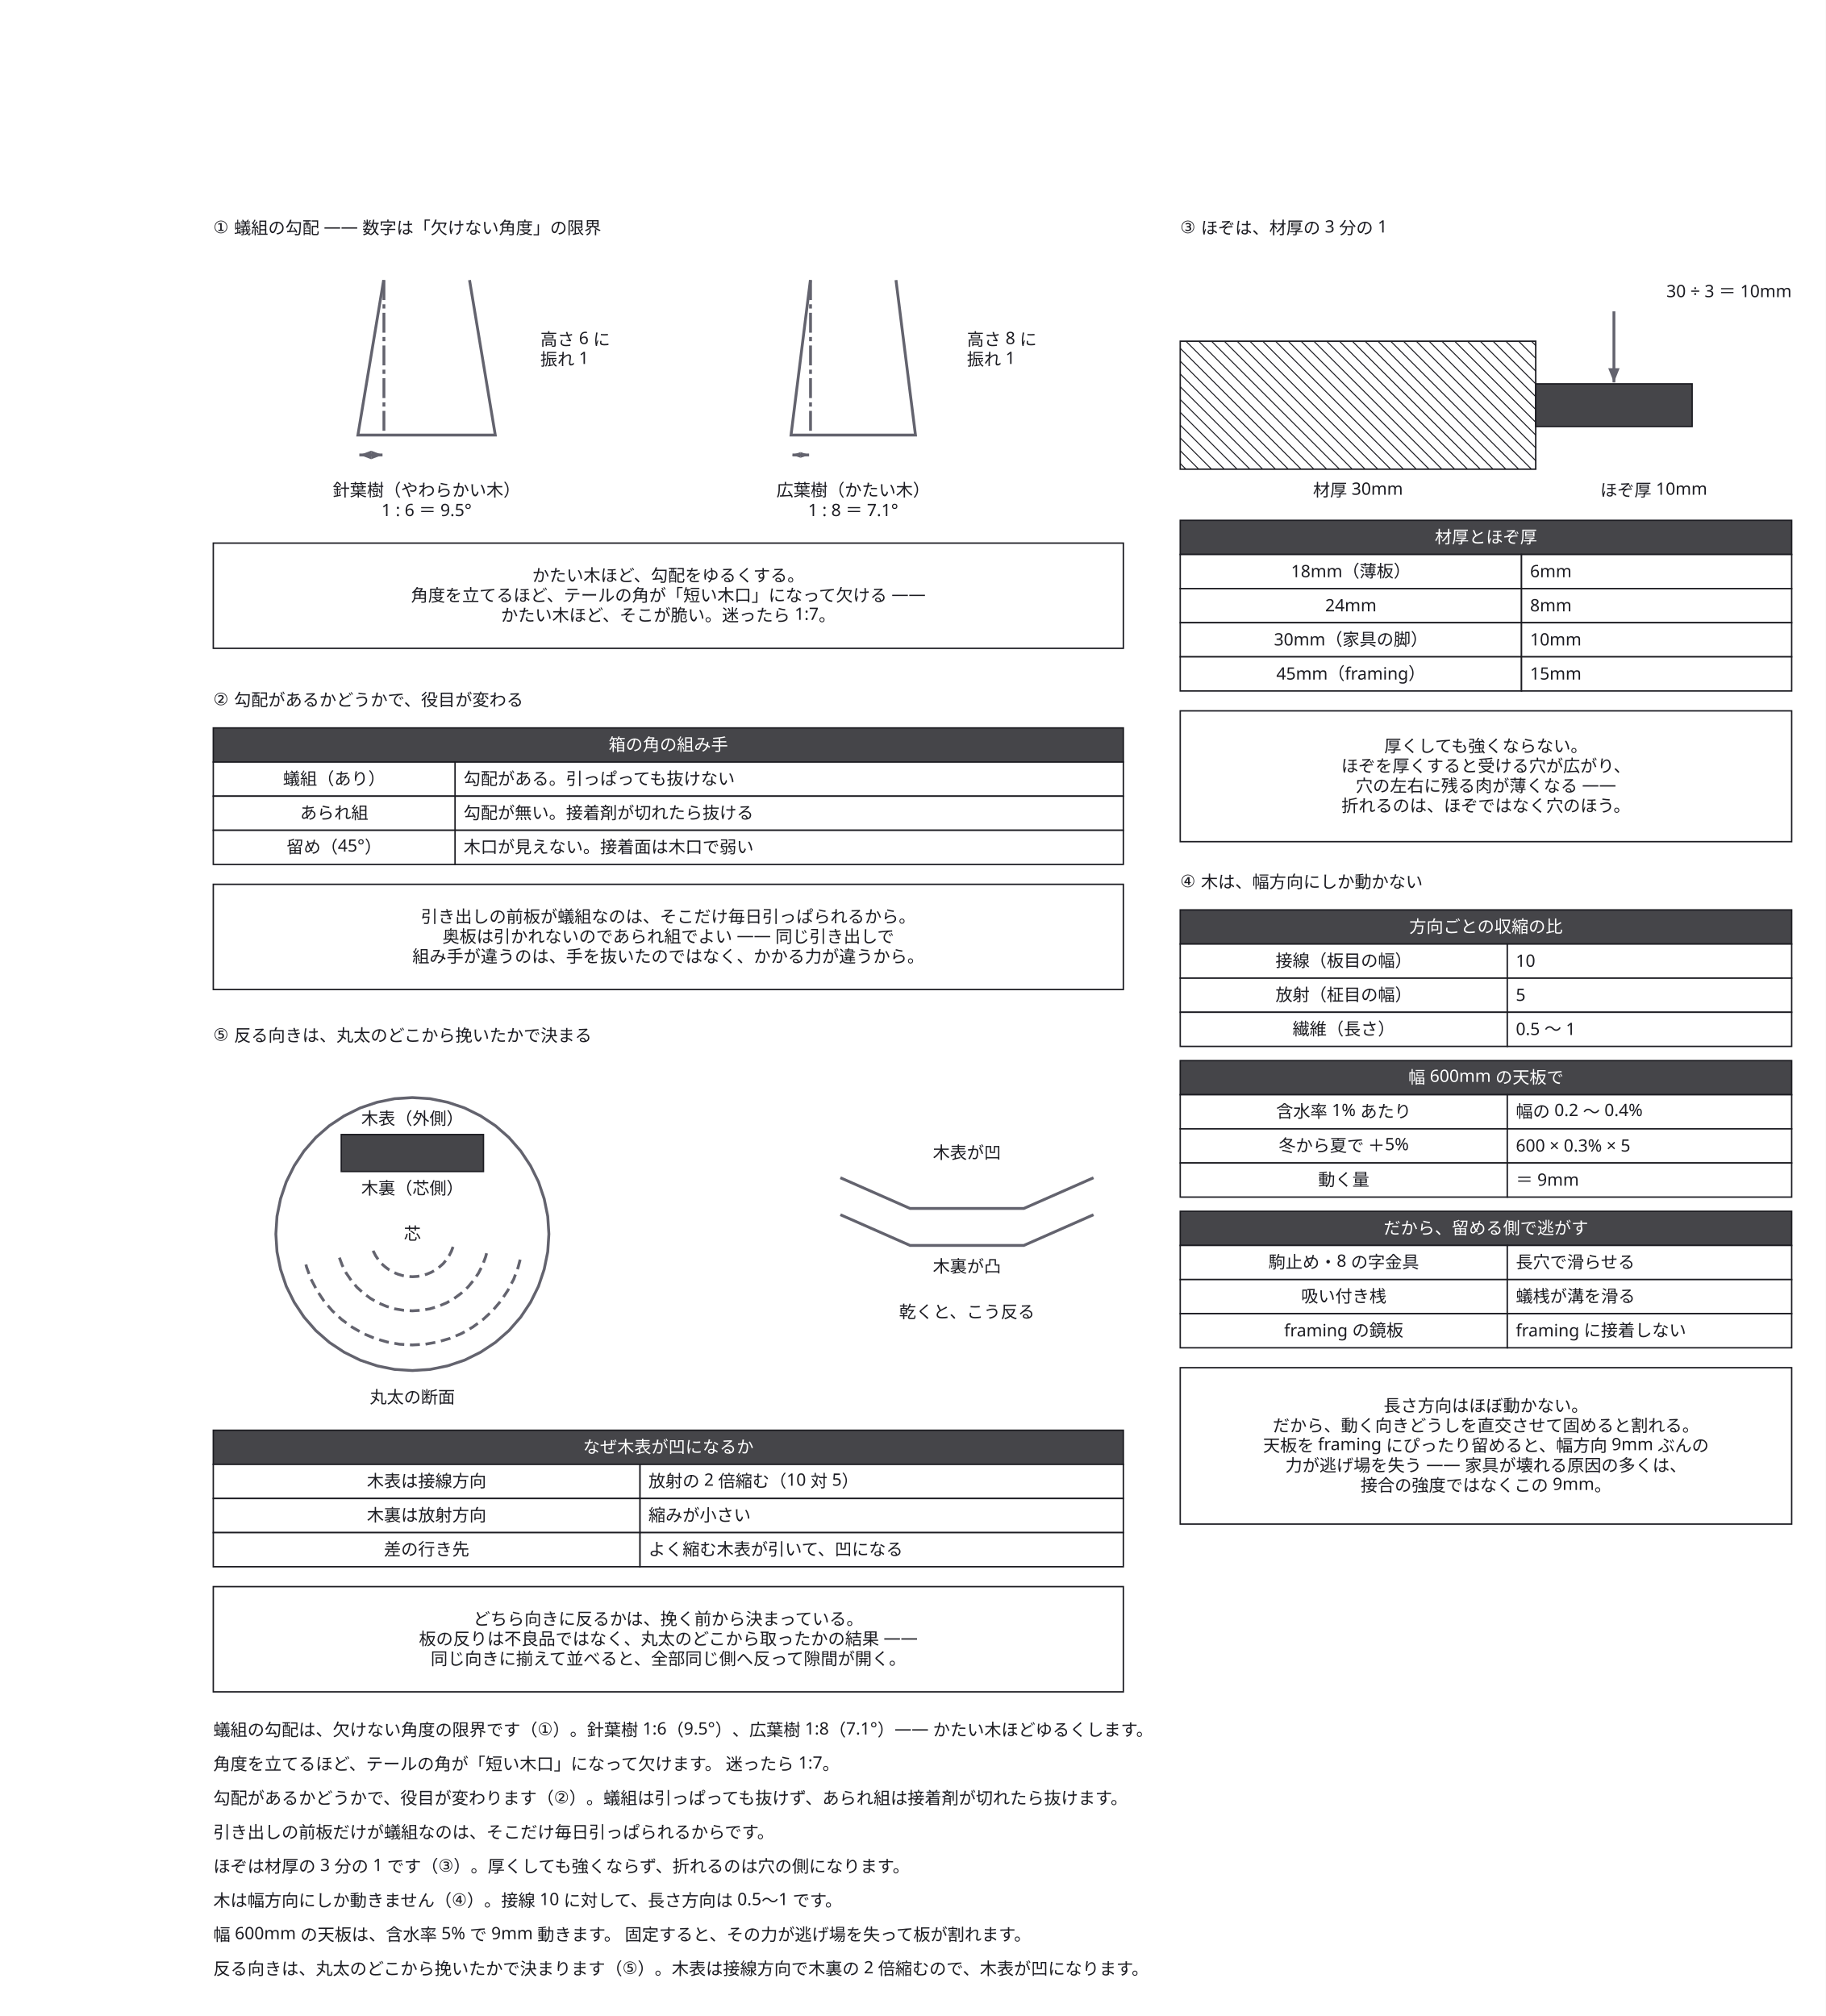
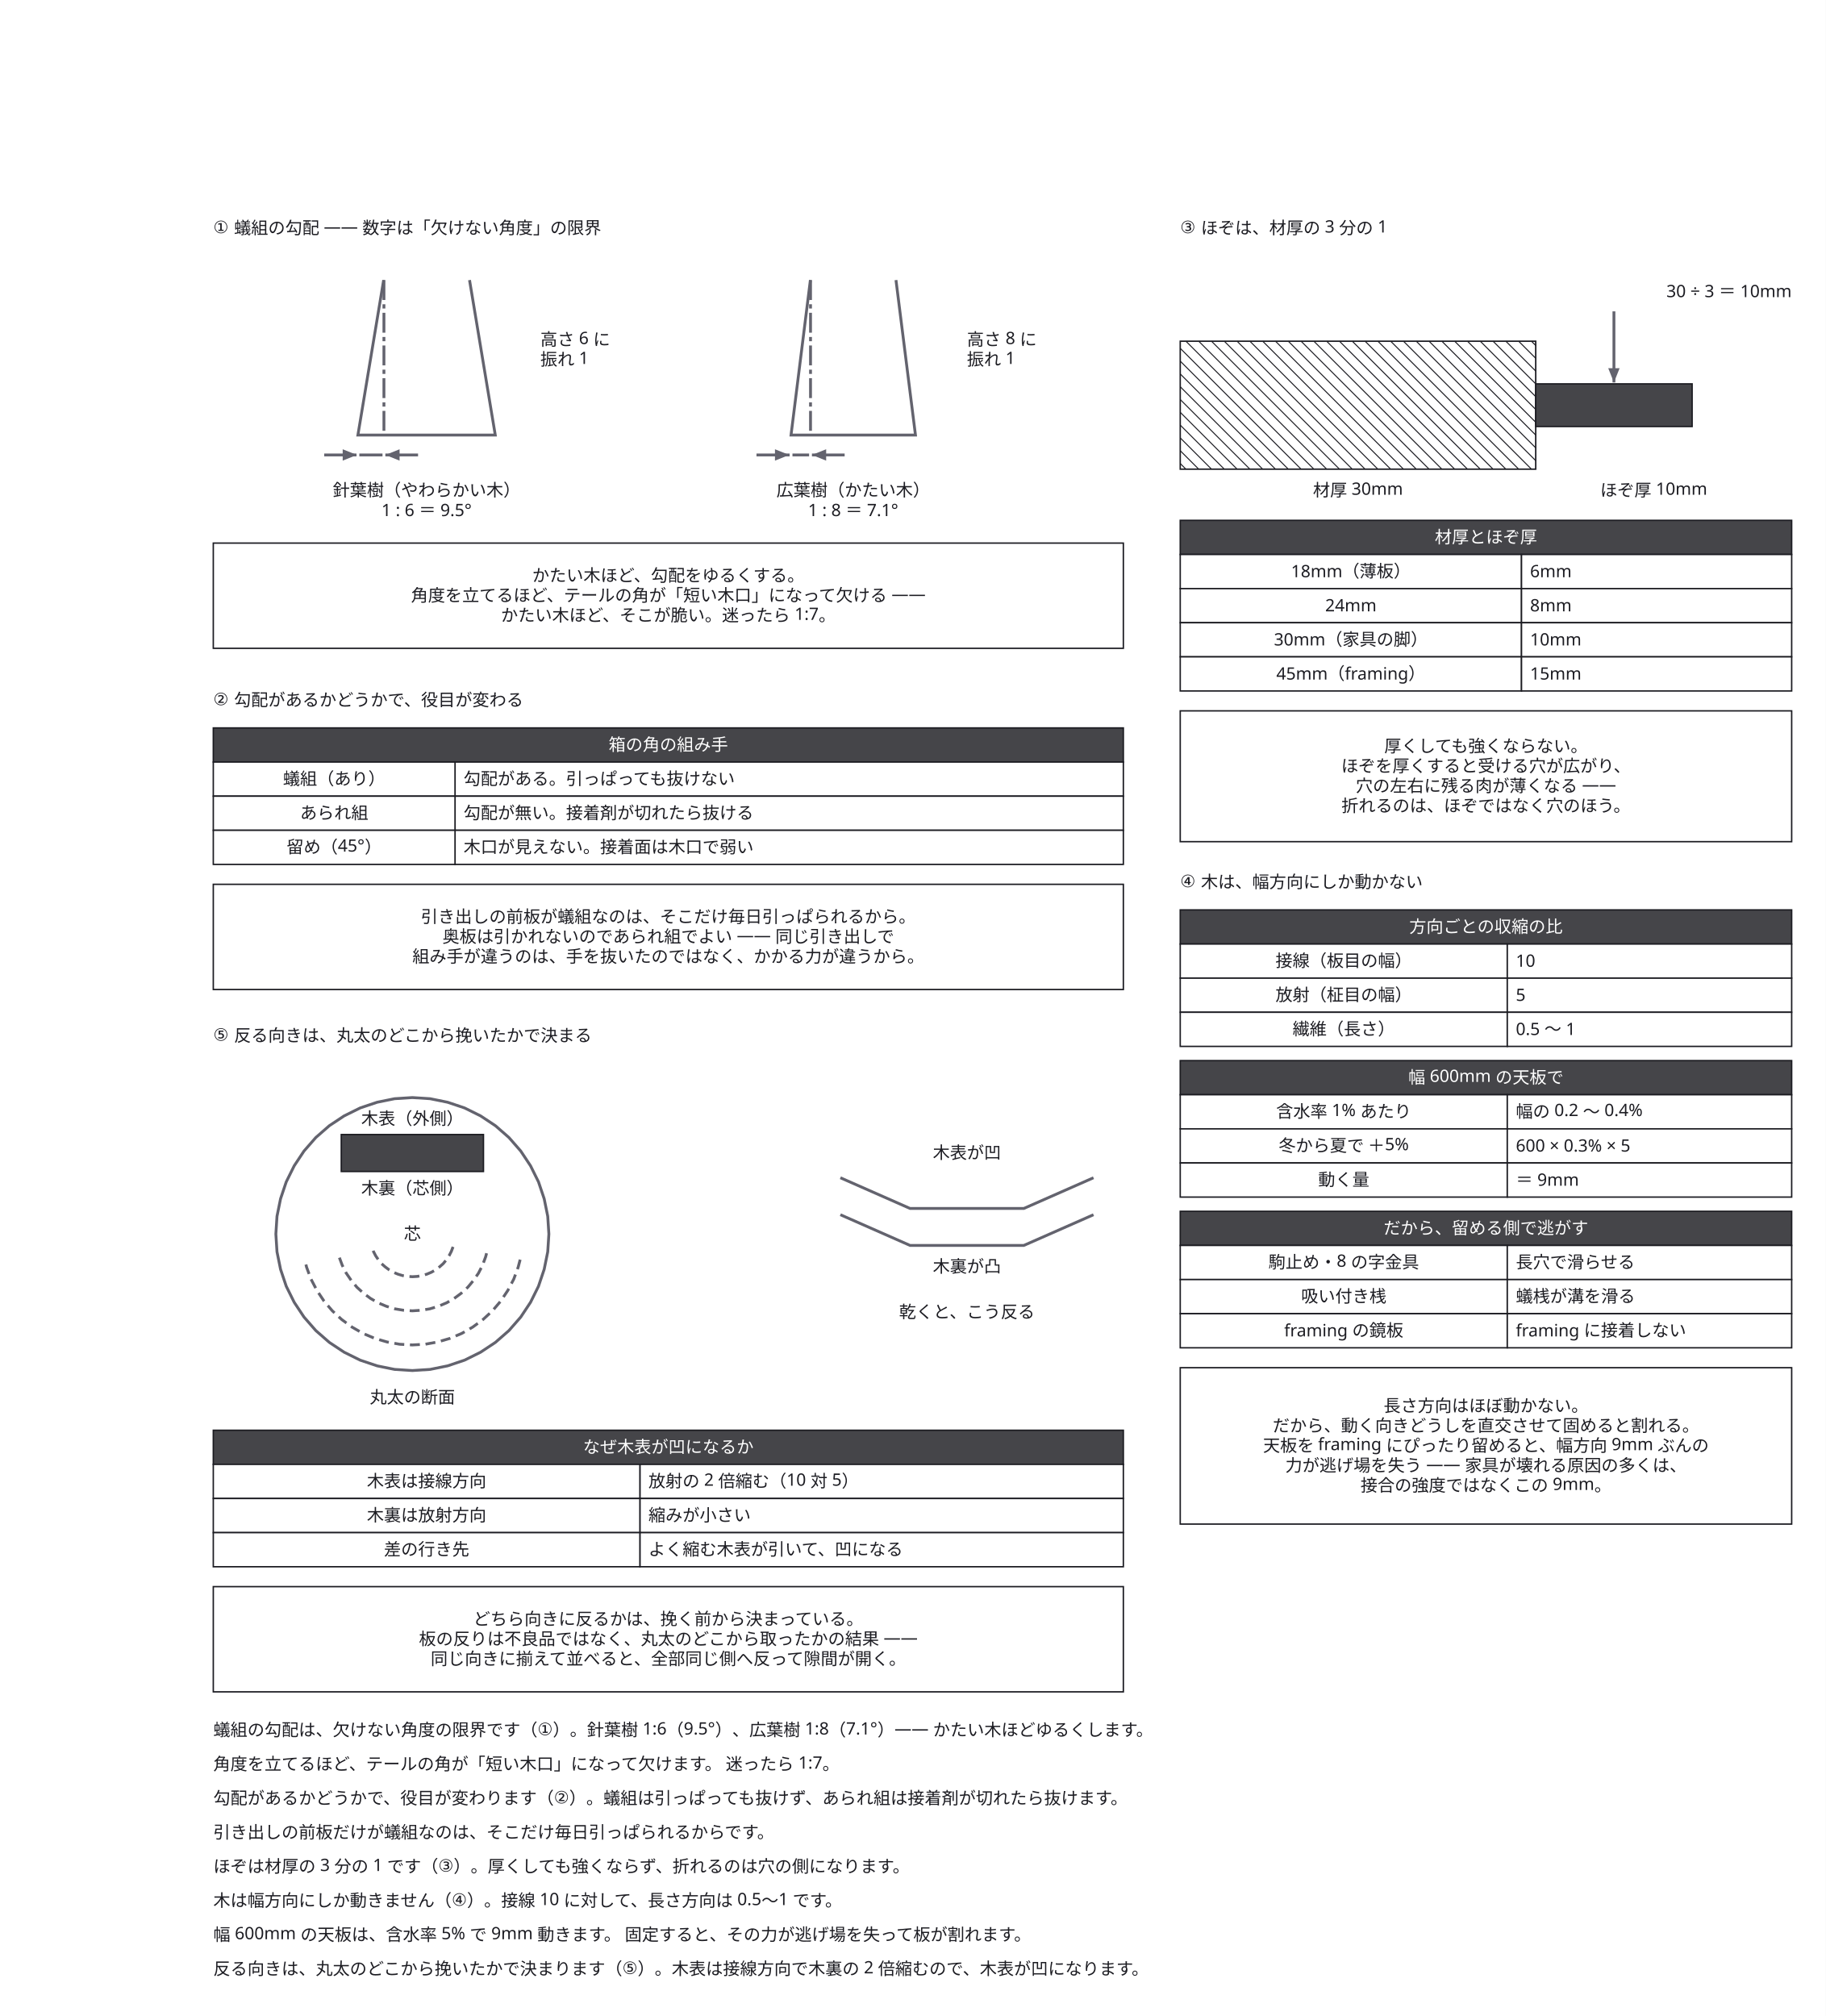
<svg xmlns="http://www.w3.org/2000/svg" width="1284" height="1418" viewBox="0 0 1284 1418">
  <defs>
    <marker id="arrow" viewBox="0 0 10 10" refX="9" refY="5" markerWidth="6" markerHeight="6" orient="auto">
      <path d="M 0 0 L 10 5 L 0 10 z" fill="#63636e" />
    </marker>
  </defs>
  <rect data-paper="1" x="0" y="0" width="1284" height="1418" fill="#ffffff" />
  <g data-node="why1" data-pinned="false" data-shape="rect">
    <rect x="150" y="382" width="640" height="74" fill="#ffffff" stroke="#1c1c22" stroke-width="1" />
  </g>
  <g data-node="why2" data-pinned="false" data-shape="rect">
    <rect x="150" y="622" width="640" height="74" fill="#ffffff" stroke="#1c1c22" stroke-width="1" />
  </g>
  <g data-node="why5" data-pinned="false" data-shape="rect">
    <rect x="150" y="1116" width="640" height="74" fill="#ffffff" stroke="#1c1c22" stroke-width="1" />
  </g>
  <g data-node="why4" data-pinned="false" data-shape="rect">
    <rect x="830" y="962" width="430" height="110" fill="#ffffff" stroke="#1c1c22" stroke-width="1" />
  </g>
  <g data-node="why3" data-pinned="false" data-shape="rect">
    <rect x="830" y="500" width="430" height="92" fill="#ffffff" stroke="#1c1c22" stroke-width="1" />
  </g>
  <g data-node="zai" data-pinned="false" data-shape="rect">
    <rect x="830" y="240" width="250" height="90" fill="#ffffff" stroke="#1c1c22" stroke-width="1" />
    <line x1="1080" y1="243" x2="1077" y2="240" stroke="#1c1c22" stroke-width="0.7" />
    <line x1="1080" y1="252" x2="1068" y2="240" stroke="#1c1c22" stroke-width="0.7" />
    <line x1="1080" y1="261" x2="1059" y2="240" stroke="#1c1c22" stroke-width="0.7" />
    <line x1="1080" y1="270" x2="1050" y2="240" stroke="#1c1c22" stroke-width="0.7" />
    <line x1="1080" y1="279" x2="1041" y2="240" stroke="#1c1c22" stroke-width="0.7" />
    <line x1="1080" y1="288" x2="1032" y2="240" stroke="#1c1c22" stroke-width="0.7" />
    <line x1="1080" y1="297" x2="1023" y2="240" stroke="#1c1c22" stroke-width="0.7" />
    <line x1="1080" y1="306" x2="1014" y2="240" stroke="#1c1c22" stroke-width="0.7" />
    <line x1="1080" y1="315" x2="1005" y2="240" stroke="#1c1c22" stroke-width="0.7" />
    <line x1="1080" y1="324" x2="996" y2="240" stroke="#1c1c22" stroke-width="0.7" />
    <line x1="987" y1="240" x2="1077" y2="330" stroke="#1c1c22" stroke-width="0.7" />
    <line x1="978" y1="240" x2="1068" y2="330" stroke="#1c1c22" stroke-width="0.7" />
    <line x1="969" y1="240" x2="1059" y2="330" stroke="#1c1c22" stroke-width="0.7" />
    <line x1="960" y1="240" x2="1050" y2="330" stroke="#1c1c22" stroke-width="0.7" />
    <line x1="951" y1="240" x2="1041" y2="330" stroke="#1c1c22" stroke-width="0.7" />
    <line x1="942" y1="240" x2="1032" y2="330" stroke="#1c1c22" stroke-width="0.7" />
    <line x1="933" y1="240" x2="1023" y2="330" stroke="#1c1c22" stroke-width="0.7" />
    <line x1="924" y1="240" x2="1014" y2="330" stroke="#1c1c22" stroke-width="0.7" />
    <line x1="915" y1="240" x2="1005" y2="330" stroke="#1c1c22" stroke-width="0.7" />
    <line x1="906" y1="240" x2="996" y2="330" stroke="#1c1c22" stroke-width="0.7" />
    <line x1="897" y1="240" x2="987" y2="330" stroke="#1c1c22" stroke-width="0.7" />
    <line x1="888" y1="240" x2="978" y2="330" stroke="#1c1c22" stroke-width="0.7" />
    <line x1="879" y1="240" x2="969" y2="330" stroke="#1c1c22" stroke-width="0.7" />
    <line x1="870" y1="240" x2="960" y2="330" stroke="#1c1c22" stroke-width="0.7" />
    <line x1="861" y1="240" x2="951" y2="330" stroke="#1c1c22" stroke-width="0.7" />
    <line x1="852" y1="240" x2="942" y2="330" stroke="#1c1c22" stroke-width="0.7" />
    <line x1="843" y1="240" x2="933" y2="330" stroke="#1c1c22" stroke-width="0.7" />
    <line x1="834" y1="240" x2="924" y2="330" stroke="#1c1c22" stroke-width="0.7" />
    <line x1="830" y1="245" x2="915" y2="330" stroke="#1c1c22" stroke-width="0.7" />
    <line x1="830" y1="254" x2="906" y2="330" stroke="#1c1c22" stroke-width="0.7" />
    <line x1="830" y1="263" x2="897" y2="330" stroke="#1c1c22" stroke-width="0.7" />
    <line x1="830" y1="272" x2="888" y2="330" stroke="#1c1c22" stroke-width="0.7" />
    <line x1="830" y1="281" x2="879" y2="330" stroke="#1c1c22" stroke-width="0.7" />
    <line x1="830" y1="290" x2="870" y2="330" stroke="#1c1c22" stroke-width="0.7" />
    <line x1="830" y1="299" x2="861" y2="330" stroke="#1c1c22" stroke-width="0.7" />
    <line x1="830" y1="308" x2="852" y2="330" stroke="#1c1c22" stroke-width="0.7" />
    <line x1="830" y1="317" x2="843" y2="330" stroke="#1c1c22" stroke-width="0.7" />
    <line x1="830" y1="326" x2="834" y2="330" stroke="#1c1c22" stroke-width="0.7" />
  </g>
  <g data-node="r1" data-pinned="false" data-shape="rect" />
  <g data-node="r2" data-pinned="false" data-shape="rect" />
  <g data-node="r3" data-pinned="false" data-shape="rect" />
  <g data-node="r4" data-pinned="false" data-shape="rect" />
  <g data-node="r5" data-pinned="false" data-shape="rect" />
  <g data-node="r6" data-pinned="false" data-shape="rect" />
  <g data-node="r7" data-pinned="false" data-shape="rect" />
  <g data-node="r8" data-pinned="false" data-shape="rect" />
  <g data-node="h150_512" data-pinned="false" data-shape="rect">
    <rect x="150" y="512" width="640" height="24" fill="#ffffff" stroke="#1c1c22" stroke-width="1" />
    <rect x="150" y="512" width="640" height="24" fill="#1c1c22" fill-opacity="0.82" />
  </g>
  <g data-node="h150_1006" data-pinned="false" data-shape="rect">
    <rect x="150" y="1006" width="640" height="24" fill="#ffffff" stroke="#1c1c22" stroke-width="1" />
    <rect x="150" y="1006" width="640" height="24" fill="#1c1c22" fill-opacity="0.82" />
  </g>
  <g data-node="t1" data-pinned="false" data-shape="rect" />
  <g data-node="t2" data-pinned="false" data-shape="rect" />
  <g data-node="t5" data-pinned="false" data-shape="rect" />
  <g data-node="y150_536" data-pinned="false" data-shape="rect">
    <rect x="320" y="536" width="470" height="24" fill="#ffffff" stroke="#1c1c22" stroke-width="1" />
  </g>
  <g data-node="y150_560" data-pinned="false" data-shape="rect">
    <rect x="320" y="560" width="470" height="24" fill="#ffffff" stroke="#1c1c22" stroke-width="1" />
  </g>
  <g data-node="y150_584" data-pinned="false" data-shape="rect">
    <rect x="320" y="584" width="470" height="24" fill="#ffffff" stroke="#1c1c22" stroke-width="1" />
  </g>
  <g data-node="h830_366" data-pinned="false" data-shape="rect">
    <rect x="830" y="366" width="430" height="24" fill="#ffffff" stroke="#1c1c22" stroke-width="1" />
    <rect x="830" y="366" width="430" height="24" fill="#1c1c22" fill-opacity="0.82" />
  </g>
  <g data-node="h830_640" data-pinned="false" data-shape="rect">
    <rect x="830" y="640" width="430" height="24" fill="#ffffff" stroke="#1c1c22" stroke-width="1" />
    <rect x="830" y="640" width="430" height="24" fill="#1c1c22" fill-opacity="0.82" />
  </g>
  <g data-node="h830_746" data-pinned="false" data-shape="rect">
    <rect x="830" y="746" width="430" height="24" fill="#ffffff" stroke="#1c1c22" stroke-width="1" />
    <rect x="830" y="746" width="430" height="24" fill="#1c1c22" fill-opacity="0.82" />
  </g>
  <g data-node="h830_852" data-pinned="false" data-shape="rect">
    <rect x="830" y="852" width="430" height="24" fill="#ffffff" stroke="#1c1c22" stroke-width="1" />
    <rect x="830" y="852" width="430" height="24" fill="#1c1c22" fill-opacity="0.82" />
  </g>
  <g data-node="t3" data-pinned="false" data-shape="rect" />
  <g data-node="t4" data-pinned="false" data-shape="rect" />
  <g data-node="y150_1030" data-pinned="false" data-shape="rect">
    <rect x="450" y="1030" width="340" height="24" fill="#ffffff" stroke="#1c1c22" stroke-width="1" />
  </g>
  <g data-node="y150_1054" data-pinned="false" data-shape="rect">
    <rect x="450" y="1054" width="340" height="24" fill="#ffffff" stroke="#1c1c22" stroke-width="1" />
  </g>
  <g data-node="y150_1078" data-pinned="false" data-shape="rect">
    <rect x="450" y="1078" width="340" height="24" fill="#ffffff" stroke="#1c1c22" stroke-width="1" />
  </g>
  <g data-node="n6" data-pinned="false" data-shape="rect" />
  <g data-node="n8" data-pinned="false" data-shape="rect" />
  <g data-node="x150_1030" data-pinned="false" data-shape="rect">
    <rect x="150" y="1030" width="300" height="24" fill="#ffffff" stroke="#1c1c22" stroke-width="1" />
  </g>
  <g data-node="x150_1054" data-pinned="false" data-shape="rect">
    <rect x="150" y="1054" width="300" height="24" fill="#ffffff" stroke="#1c1c22" stroke-width="1" />
  </g>
  <g data-node="x150_1078" data-pinned="false" data-shape="rect">
    <rect x="150" y="1078" width="300" height="24" fill="#ffffff" stroke="#1c1c22" stroke-width="1" />
  </g>
  <g data-node="x830_390" data-pinned="false" data-shape="rect">
    <rect x="830" y="390" width="240" height="24" fill="#ffffff" stroke="#1c1c22" stroke-width="1" />
  </g>
  <g data-node="x830_414" data-pinned="false" data-shape="rect">
    <rect x="830" y="414" width="240" height="24" fill="#ffffff" stroke="#1c1c22" stroke-width="1" />
  </g>
  <g data-node="x830_438" data-pinned="false" data-shape="rect">
    <rect x="830" y="438" width="240" height="24" fill="#ffffff" stroke="#1c1c22" stroke-width="1" />
  </g>
  <g data-node="x830_462" data-pinned="false" data-shape="rect">
    <rect x="830" y="462" width="240" height="24" fill="#ffffff" stroke="#1c1c22" stroke-width="1" />
  </g>
  <g data-node="x830_664" data-pinned="false" data-shape="rect">
    <rect x="830" y="664" width="230" height="24" fill="#ffffff" stroke="#1c1c22" stroke-width="1" />
  </g>
  <g data-node="x830_688" data-pinned="false" data-shape="rect">
    <rect x="830" y="688" width="230" height="24" fill="#ffffff" stroke="#1c1c22" stroke-width="1" />
  </g>
  <g data-node="x830_712" data-pinned="false" data-shape="rect">
    <rect x="830" y="712" width="230" height="24" fill="#ffffff" stroke="#1c1c22" stroke-width="1" />
  </g>
  <g data-node="x830_770" data-pinned="false" data-shape="rect">
    <rect x="830" y="770" width="230" height="24" fill="#ffffff" stroke="#1c1c22" stroke-width="1" />
  </g>
  <g data-node="x830_794" data-pinned="false" data-shape="rect">
    <rect x="830" y="794" width="230" height="24" fill="#ffffff" stroke="#1c1c22" stroke-width="1" />
  </g>
  <g data-node="x830_818" data-pinned="false" data-shape="rect">
    <rect x="830" y="818" width="230" height="24" fill="#ffffff" stroke="#1c1c22" stroke-width="1" />
  </g>
  <g data-node="x830_876" data-pinned="false" data-shape="rect">
    <rect x="830" y="876" width="230" height="24" fill="#ffffff" stroke="#1c1c22" stroke-width="1" />
  </g>
  <g data-node="x830_900" data-pinned="false" data-shape="rect">
    <rect x="830" y="900" width="230" height="24" fill="#ffffff" stroke="#1c1c22" stroke-width="1" />
  </g>
  <g data-node="x830_924" data-pinned="false" data-shape="rect">
    <rect x="830" y="924" width="230" height="24" fill="#ffffff" stroke="#1c1c22" stroke-width="1" />
  </g>
  <g data-node="y830_664" data-pinned="false" data-shape="rect">
    <rect x="1060" y="664" width="200" height="24" fill="#ffffff" stroke="#1c1c22" stroke-width="1" />
  </g>
  <g data-node="y830_688" data-pinned="false" data-shape="rect">
    <rect x="1060" y="688" width="200" height="24" fill="#ffffff" stroke="#1c1c22" stroke-width="1" />
  </g>
  <g data-node="y830_712" data-pinned="false" data-shape="rect">
    <rect x="1060" y="712" width="200" height="24" fill="#ffffff" stroke="#1c1c22" stroke-width="1" />
  </g>
  <g data-node="y830_770" data-pinned="false" data-shape="rect">
    <rect x="1060" y="770" width="200" height="24" fill="#ffffff" stroke="#1c1c22" stroke-width="1" />
  </g>
  <g data-node="y830_794" data-pinned="false" data-shape="rect">
    <rect x="1060" y="794" width="200" height="24" fill="#ffffff" stroke="#1c1c22" stroke-width="1" />
  </g>
  <g data-node="y830_818" data-pinned="false" data-shape="rect">
    <rect x="1060" y="818" width="200" height="24" fill="#ffffff" stroke="#1c1c22" stroke-width="1" />
  </g>
  <g data-node="y830_876" data-pinned="false" data-shape="rect">
    <rect x="1060" y="876" width="200" height="24" fill="#ffffff" stroke="#1c1c22" stroke-width="1" />
  </g>
  <g data-node="y830_900" data-pinned="false" data-shape="rect">
    <rect x="1060" y="900" width="200" height="24" fill="#ffffff" stroke="#1c1c22" stroke-width="1" />
  </g>
  <g data-node="y830_924" data-pinned="false" data-shape="rect">
    <rect x="1060" y="924" width="200" height="24" fill="#ffffff" stroke="#1c1c22" stroke-width="1" />
  </g>
  <g data-node="lh2" data-pinned="false" data-shape="rect" />
  <g data-node="y830_390" data-pinned="false" data-shape="rect">
    <rect x="1070" y="390" width="190" height="24" fill="#ffffff" stroke="#1c1c22" stroke-width="1" />
  </g>
  <g data-node="y830_414" data-pinned="false" data-shape="rect">
    <rect x="1070" y="414" width="190" height="24" fill="#ffffff" stroke="#1c1c22" stroke-width="1" />
  </g>
  <g data-node="y830_438" data-pinned="false" data-shape="rect">
    <rect x="1070" y="438" width="190" height="24" fill="#ffffff" stroke="#1c1c22" stroke-width="1" />
  </g>
  <g data-node="y830_462" data-pinned="false" data-shape="rect">
    <rect x="1070" y="462" width="190" height="24" fill="#ffffff" stroke="#1c1c22" stroke-width="1" />
  </g>
  <g data-node="lz" data-pinned="false" data-shape="rect" />
  <g data-node="h6" data-pinned="false" data-shape="rect" />
  <g data-node="h8" data-pinned="false" data-shape="rect" />
  <g data-node="x150_536" data-pinned="false" data-shape="rect">
    <rect x="150" y="536" width="170" height="24" fill="#ffffff" stroke="#1c1c22" stroke-width="1" />
  </g>
  <g data-node="x150_560" data-pinned="false" data-shape="rect">
    <rect x="150" y="560" width="170" height="24" fill="#ffffff" stroke="#1c1c22" stroke-width="1" />
  </g>
  <g data-node="x150_584" data-pinned="false" data-shape="rect">
    <rect x="150" y="584" width="170" height="24" fill="#ffffff" stroke="#1c1c22" stroke-width="1" />
  </g>
  <g data-node="cap1" data-pinned="false" data-shape="rect" />
  <g data-node="hozo" data-pinned="false" data-shape="rect">
    <rect x="1080" y="270" width="110" height="30" fill="#ffffff" stroke="#1c1c22" stroke-width="1" />
    <rect x="1080" y="270" width="110" height="30" fill="#1c1c22" fill-opacity="0.82" />
  </g>
  <g data-node="w1" data-pinned="false" data-shape="rect" />
  <g data-node="w2" data-pinned="false" data-shape="rect" />
  <g data-node="cap2" data-pinned="false" data-shape="rect" />
  <g data-node="lh" data-pinned="false" data-shape="rect" />
  <g data-node="ita" data-pinned="false" data-shape="rect">
    <rect x="240" y="798" width="100" height="26" fill="#ffffff" stroke="#1c1c22" stroke-width="1" />
    <rect x="240" y="798" width="100" height="26" fill="#1c1c22" fill-opacity="0.82" />
  </g>
  <g data-node="omote" data-pinned="false" data-shape="rect" />
  <g data-node="ura" data-pinned="false" data-shape="rect" />
  <g data-node="shin" data-pinned="false" data-shape="rect" />
  <g data-node="p0" data-pinned="false" data-shape="rect" />
  <g data-node="p1" data-pinned="false" data-shape="rect" />
  <g data-node="p2" data-pinned="false" data-shape="rect" />
  <g data-node="p3" data-pinned="false" data-shape="rect" />
  <g data-node="p4" data-pinned="false" data-shape="rect" />
+   <g data-node="q_l1" data-pinned="false" data-shape="rect" />
+   <g data-node="q_r1" data-pinned="false" data-shape="rect" />
+   <g data-node="q_l2" data-pinned="false" data-shape="rect" />
+   <g data-node="q_r2" data-pinned="false" data-shape="rect" />
  <g data-node="p5" data-pinned="false" data-shape="rect" />
  <g data-node="p6" data-pinned="false" data-shape="rect" />
  <g data-node="p7" data-pinned="false" data-shape="rect" />
  <g data-node="p8" data-pinned="false" data-shape="rect" />
  <g data-node="p9" data-pinned="false" data-shape="rect" />
  <g data-node="p10" data-pinned="false" data-shape="rect" />
  <g data-node="p11" data-pinned="false" data-shape="rect" />
  <g data-node="p12" data-pinned="false" data-shape="rect" />
  <g data-node="p13" data-pinned="false" data-shape="rect" />
  <g data-node="p14" data-pinned="false" data-shape="rect" />
  <g data-node="p15" data-pinned="false" data-shape="rect" />
  <g data-node="p16" data-pinned="false" data-shape="rect" />
  <g data-node="p17" data-pinned="false" data-shape="rect" />
  <g data-node="p18" data-pinned="false" data-shape="rect" />
  <g data-node="p19" data-pinned="false" data-shape="rect" />
  <g data-node="p20" data-pinned="false" data-shape="rect" />
  <g data-node="p21" data-pinned="false" data-shape="rect" />
  <g data-node="p22" data-pinned="false" data-shape="rect" />
  <g data-node="p23" data-pinned="false" data-shape="rect" />
  <g data-node="p24" data-pinned="false" data-shape="rect" />
  <g data-edge="p0&gt;p1" data-pinned="false">
    <path d="M 269.8 197 L 251.7 306 L 348.3 306 L 330.2 197" fill="none" stroke="#63636e" stroke-width="2" />
  </g>
  <g data-edge="p2&gt;p3" data-pinned="false">
    <path d="M 270 197 L 270 305" fill="none" stroke="#63636e" stroke-width="2" stroke-dasharray="14 3 3 3" />
  </g>
  <g data-edge="p4&gt;p5" data-pinned="false">
    <path d="M 252.7 320 L 269 320" fill="none" stroke="#63636e" stroke-width="2" />
-     <path d="M 269 320 L 261 317 L 261 323 Z" fill="#63636e" stroke="none" />
-     <path d="M 253 320 L 261 323 L 261 317 Z" fill="#63636e" stroke="none" />
+   </g>
+   <g data-edge="q_l1&gt;p4" data-pinned="false">
+     <path d="M 228 320 L 250.7 320" fill="none" stroke="#63636e" stroke-width="2" />
+     <path d="M 251 320 L 241 316 L 241 324 Z" fill="#63636e" stroke="none" />
+   </g>
+   <g data-edge="q_r1&gt;p5" data-pinned="false">
+     <path d="M 294 320 L 271 320" fill="none" stroke="#63636e" stroke-width="2" />
+     <path d="M 271 320 L 281 324 L 281 316 Z" fill="#63636e" stroke="none" />
  </g>
  <g data-edge="p6&gt;p7" data-pinned="false">
    <path d="M 569.9 197 L 556.3 306 L 643.8 306 L 630.1 197" fill="none" stroke="#63636e" stroke-width="2" />
  </g>
  <g data-edge="p8&gt;p9" data-pinned="false">
    <path d="M 570 197 L 570 305" fill="none" stroke="#63636e" stroke-width="2" stroke-dasharray="14 3 3 3" />
  </g>
  <g data-edge="p10&gt;p11" data-pinned="false">
    <path d="M 557.3 320 L 569 320" fill="none" stroke="#63636e" stroke-width="2" />
-     <path d="M 569 320 L 563 318 L 563 322 Z" fill="#63636e" stroke="none" />
-     <path d="M 557 320 L 563 322 L 563 318 Z" fill="#63636e" stroke="none" />
+   </g>
+   <g data-edge="q_l2&gt;p10" data-pinned="false">
+     <path d="M 532 320 L 555.3 320" fill="none" stroke="#63636e" stroke-width="2" />
+     <path d="M 555 320 L 545 316 L 545 324 Z" fill="#63636e" stroke="none" />
+   </g>
+   <g data-edge="q_r2&gt;p11" data-pinned="false">
+     <path d="M 594 320 L 571 320" fill="none" stroke="#63636e" stroke-width="2" />
+     <path d="M 571 320 L 581 324 L 581 316 Z" fill="#63636e" stroke="none" />
  </g>
  <g data-edge="p12&gt;p13" data-pinned="false">
    <path d="M 1135 219 L 1135 269" fill="none" stroke="#63636e" stroke-width="2" />
    <path d="M 1135 269 L 1139 259 L 1131 259 Z" fill="#63636e" stroke="none" />
  </g>
  <g data-edge="p14&gt;p14" data-pinned="false">
    <path d="M 386 868 L 385.2 880.5 L 382.7 892.8 L 378.7 904.7 L 373.1 916 L 366.2 926.4 L 357.9 935.9 L 348.4 944.2 L 338 951.1 L 326.7 956.7 L 314.8 960.7 L 302.5 963.2 L 290 964 L 277.5 963.2 L 265.2 960.7 L 253.3 956.7 L 242 951.1 L 231.6 944.2 L 222.1 935.9 L 213.8 926.4 L 206.9 916 L 201.3 904.7 L 197.3 892.8 L 194.8 880.5 L 194 868 L 194.8 855.5 L 197.3 843.2 L 201.3 831.3 L 206.9 820 L 213.8 809.6 L 222.1 800.1 L 231.6 791.8 L 242 784.9 L 253.3 779.3 L 265.2 775.3 L 277.5 772.8 L 290 772 L 302.5 772.8 L 314.8 775.3 L 326.7 779.3 L 338 784.9 L 348.4 791.8 L 357.9 800.1 L 366.2 809.6 L 373.1 820 L 378.7 831.3 L 382.7 843.2 L 385.2 855.5 L 386 868 Z" fill="none" stroke="#63636e" stroke-width="2" />
  </g>
  <g data-edge="p15&gt;p16" data-pinned="false">
    <path d="M 318.6 877 L 317.4 880.2 L 315.8 883.3 L 313.9 886.1 L 311.7 888.8 L 309.1 891.1 L 306.3 893.2 L 303.3 894.9 L 300.2 896.2 L 296.9 897.2 L 293.4 897.8 L 290 898 L 286.6 897.8 L 283.1 897.2 L 279.8 896.2 L 276.7 894.9 L 273.7 893.2 L 270.9 891.1 L 268.3 888.8 L 266.1 886.1 L 264.2 883.3 L 262.6 880.2 L 261.4 877" fill="none" stroke="#63636e" stroke-width="2" stroke-dasharray="7 4" />
  </g>
  <g data-edge="p17&gt;p18" data-pinned="false">
    <path d="M 342.2 881.5 L 341.5 884.1 L 339.3 890 L 336.5 895.5 L 333 900.6 L 329 905.4 L 324.4 909.6 L 319.4 913.3 L 314 916.4 L 308.3 918.8 L 302.3 920.6 L 296.2 921.6 L 290 922 L 283.8 921.6 L 277.7 920.6 L 271.7 918.8 L 266 916.4 L 260.6 913.3 L 255.6 909.6 L 251 905.4 L 247 900.6 L 243.5 895.5 L 240.7 890 L 238.5 884.1 L 237.9 881.5" fill="none" stroke="#63636e" stroke-width="2" stroke-dasharray="7 4" />
  </g>
  <g data-edge="p19&gt;p20" data-pinned="false">
    <path d="M 365.8 886 L 364.4 891.3 L 361.3 899.7 L 357.1 907.7 L 352.1 915.2 L 346.3 922 L 339.7 928.1 L 332.5 933.4 L 324.7 937.9 L 316.4 941.4 L 307.8 943.9 L 299 945.5 L 290 946 L 281 945.5 L 272.2 943.9 L 263.6 941.4 L 255.3 937.9 L 247.5 933.4 L 240.3 928.1 L 233.7 922 L 227.9 915.2 L 222.9 907.7 L 218.7 899.7 L 215.6 891.3 L 214.3 886" fill="none" stroke="#63636e" stroke-width="2" stroke-dasharray="7 4" />
  </g>
  <g data-edge="p21&gt;p22" data-pinned="false">
    <path d="M 591 828.4 L 640 850 L 720 850 L 769 828.4" fill="none" stroke="#63636e" stroke-width="2" />
  </g>
  <g data-edge="p23&gt;p24" data-pinned="false">
    <path d="M 591 854.4 L 640 876 L 720 876 L 769 854.4" fill="none" stroke="#63636e" stroke-width="2" />
  </g>
  <g data-name="why1">
    <text x="470" y="409" text-anchor="middle" font-family="sans-serif" font-size="12" fill="#1c1c22">かたい木ほど、勾配をゆるくする。</text>
    <text x="470" y="423" text-anchor="middle" font-family="sans-serif" font-size="12" fill="#1c1c22">角度を立てるほど、テールの角が「短い木口」になって欠ける ——</text>
    <text x="470" y="437" text-anchor="middle" font-family="sans-serif" font-size="12" fill="#1c1c22">かたい木ほど、そこが脆い。迷ったら 1:7。</text>
  </g>
  <g data-name="why2">
    <text x="470" y="649" text-anchor="middle" font-family="sans-serif" font-size="12" fill="#1c1c22">引き出しの前板が蟻組なのは、そこだけ毎日引っぱられるから。</text>
    <text x="470" y="663" text-anchor="middle" font-family="sans-serif" font-size="12" fill="#1c1c22">奥板は引かれないのであられ組でよい —— 同じ引き出しで</text>
    <text x="470" y="677" text-anchor="middle" font-family="sans-serif" font-size="12" fill="#1c1c22">組み手が違うのは、手を抜いたのではなく、かかる力が違うから。</text>
  </g>
  <g data-name="why5">
    <text x="470" y="1143" text-anchor="middle" font-family="sans-serif" font-size="12" fill="#1c1c22">どちら向きに反るかは、挽く前から決まっている。</text>
    <text x="470" y="1157" text-anchor="middle" font-family="sans-serif" font-size="12" fill="#1c1c22">板の反りは不良品ではなく、丸太のどこから取ったかの結果 ——</text>
    <text x="470" y="1171" text-anchor="middle" font-family="sans-serif" font-size="12" fill="#1c1c22">同じ向きに揃えて並べると、全部同じ側へ反って隙間が開く。</text>
  </g>
  <g data-name="why4">
    <text x="1045" y="993" text-anchor="middle" font-family="sans-serif" font-size="12" fill="#1c1c22">長さ方向はほぼ動かない。</text>
    <text x="1045" y="1007" text-anchor="middle" font-family="sans-serif" font-size="12" fill="#1c1c22">だから、動く向きどうしを直交させて固めると割れる。</text>
    <text x="1045" y="1021" text-anchor="middle" font-family="sans-serif" font-size="12" fill="#1c1c22">天板を framing にぴったり留めると、幅方向 9mm ぶんの</text>
    <text x="1045" y="1035" text-anchor="middle" font-family="sans-serif" font-size="12" fill="#1c1c22">力が逃げ場を失う —— 家具が壊れる原因の多くは、</text>
    <text x="1045" y="1049" text-anchor="middle" font-family="sans-serif" font-size="12" fill="#1c1c22">接合の強度ではなくこの 9mm。</text>
  </g>
  <g data-name="why3">
    <text x="1045" y="529" text-anchor="middle" font-family="sans-serif" font-size="12" fill="#1c1c22">厚くしても強くならない。</text>
    <text x="1045" y="543" text-anchor="middle" font-family="sans-serif" font-size="12" fill="#1c1c22">ほぞを厚くすると受ける穴が広がり、</text>
    <text x="1045" y="557" text-anchor="middle" font-family="sans-serif" font-size="12" fill="#1c1c22">穴の左右に残る肉が薄くなる ——</text>
    <text x="1045" y="571" text-anchor="middle" font-family="sans-serif" font-size="12" fill="#1c1c22">折れるのは、ほぞではなく穴のほう。</text>
  </g>
  <g data-name="r1">
    <text x="150" y="1221" text-anchor="start" font-family="sans-serif" font-size="12" fill="#1c1c22">蟻組の勾配は、欠けない角度の限界です（①）。針葉樹 1:6（9.5°）、広葉樹 1:8（7.1°）—— かたい木ほどゆるくします。</text>
  </g>
  <g data-name="r2">
    <text x="150" y="1245" text-anchor="start" font-family="sans-serif" font-size="12" fill="#1c1c22">角度を立てるほど、テールの角が「短い木口」になって欠けます。 迷ったら 1:7。</text>
  </g>
  <g data-name="r3">
    <text x="150" y="1269" text-anchor="start" font-family="sans-serif" font-size="12" fill="#1c1c22">勾配があるかどうかで、役目が変わります（②）。蟻組は引っぱっても抜けず、あられ組は接着剤が切れたら抜けます。</text>
  </g>
  <g data-name="r4">
    <text x="150" y="1293" text-anchor="start" font-family="sans-serif" font-size="12" fill="#1c1c22">引き出しの前板だけが蟻組なのは、そこだけ毎日引っぱられるからです。</text>
  </g>
  <g data-name="r5">
    <text x="150" y="1317" text-anchor="start" font-family="sans-serif" font-size="12" fill="#1c1c22">ほぞは材厚の 3 分の 1 です（③）。厚くしても強くならず、折れるのは穴の側になります。</text>
  </g>
  <g data-name="r6">
    <text x="150" y="1341" text-anchor="start" font-family="sans-serif" font-size="12" fill="#1c1c22">木は幅方向にしか動きません（④）。接線 10 に対して、長さ方向は 0.5〜1 です。</text>
  </g>
  <g data-name="r7">
    <text x="150" y="1365" text-anchor="start" font-family="sans-serif" font-size="12" fill="#1c1c22">幅 600mm の天板は、含水率 5% で 9mm 動きます。 固定すると、その力が逃げ場を失って板が割れます。</text>
  </g>
  <g data-name="r8">
    <text x="150" y="1389" text-anchor="start" font-family="sans-serif" font-size="12" fill="#1c1c22">反る向きは、丸太のどこから挽いたかで決まります（⑤）。木表は接線方向で木裏の 2 倍縮むので、木表が凹になります。</text>
  </g>
  <g data-name="h150_512">
    <text x="470" y="528" text-anchor="middle" font-family="sans-serif" font-size="12" fill="#ffffff">箱の角の組み手</text>
  </g>
  <g data-name="h150_1006">
    <text x="470" y="1022" text-anchor="middle" font-family="sans-serif" font-size="12" fill="#ffffff">なぜ木表が凹になるか</text>
  </g>
  <g data-name="t1">
    <text x="150" y="164" text-anchor="start" font-family="sans-serif" font-size="12" fill="#1c1c22">① 蟻組の勾配 —— 数字は「欠けない角度」の限界</text>
  </g>
  <g data-name="t2">
    <text x="150" y="496" text-anchor="start" font-family="sans-serif" font-size="12" fill="#1c1c22">② 勾配があるかどうかで、役目が変わる</text>
  </g>
  <g data-name="t5">
    <text x="150" y="732" text-anchor="start" font-family="sans-serif" font-size="12" fill="#1c1c22">⑤ 反る向きは、丸太のどこから挽いたかで決まる</text>
  </g>
  <g data-name="y150_536">
    <text x="326" y="552" text-anchor="start" font-family="sans-serif" font-size="12" fill="#1c1c22">勾配がある。引っぱっても抜けない</text>
  </g>
  <g data-name="y150_560">
    <text x="326" y="576" text-anchor="start" font-family="sans-serif" font-size="12" fill="#1c1c22">勾配が無い。接着剤が切れたら抜ける</text>
  </g>
  <g data-name="y150_584">
    <text x="326" y="600" text-anchor="start" font-family="sans-serif" font-size="12" fill="#1c1c22">木口が見えない。接着面は木口で弱い</text>
  </g>
  <g data-name="h830_366">
    <text x="1045" y="382" text-anchor="middle" font-family="sans-serif" font-size="12" fill="#ffffff">材厚とほぞ厚</text>
  </g>
  <g data-name="h830_640">
    <text x="1045" y="656" text-anchor="middle" font-family="sans-serif" font-size="12" fill="#ffffff">方向ごとの収縮の比</text>
  </g>
  <g data-name="h830_746">
    <text x="1045" y="762" text-anchor="middle" font-family="sans-serif" font-size="12" fill="#ffffff">幅 600mm の天板で</text>
  </g>
  <g data-name="h830_852">
    <text x="1045" y="868" text-anchor="middle" font-family="sans-serif" font-size="12" fill="#ffffff">だから、留める側で逃がす</text>
  </g>
  <g data-name="t3">
    <text x="830" y="164" text-anchor="start" font-family="sans-serif" font-size="12" fill="#1c1c22">③ ほぞは、材厚の 3 分の 1</text>
  </g>
  <g data-name="t4">
    <text x="830" y="624" text-anchor="start" font-family="sans-serif" font-size="12" fill="#1c1c22">④ 木は、幅方向にしか動かない</text>
  </g>
  <g data-name="y150_1030">
    <text x="456" y="1046" text-anchor="start" font-family="sans-serif" font-size="12" fill="#1c1c22">放射の 2 倍縮む（10 対 5）</text>
  </g>
  <g data-name="y150_1054">
    <text x="456" y="1070" text-anchor="start" font-family="sans-serif" font-size="12" fill="#1c1c22">縮みが小さい</text>
  </g>
  <g data-name="y150_1078">
    <text x="456" y="1094" text-anchor="start" font-family="sans-serif" font-size="12" fill="#1c1c22">よく縮む木表が引いて、凹になる</text>
  </g>
  <g data-name="n6">
    <text x="300" y="349" text-anchor="middle" font-family="sans-serif" font-size="12" fill="#1c1c22">針葉樹（やわらかい木）</text>
    <text x="300" y="363" text-anchor="middle" font-family="sans-serif" font-size="12" fill="#1c1c22">1 : 6 ＝ 9.5°</text>
  </g>
  <g data-name="n8">
    <text x="600" y="349" text-anchor="middle" font-family="sans-serif" font-size="12" fill="#1c1c22">広葉樹（かたい木）</text>
    <text x="600" y="363" text-anchor="middle" font-family="sans-serif" font-size="12" fill="#1c1c22">1 : 8 ＝ 7.1°</text>
  </g>
  <g data-name="x150_1030">
    <text x="300" y="1046" text-anchor="middle" font-family="sans-serif" font-size="12" fill="#1c1c22">木表は接線方向</text>
  </g>
  <g data-name="x150_1054">
    <text x="300" y="1070" text-anchor="middle" font-family="sans-serif" font-size="12" fill="#1c1c22">木裏は放射方向</text>
  </g>
  <g data-name="x150_1078">
    <text x="300" y="1094" text-anchor="middle" font-family="sans-serif" font-size="12" fill="#1c1c22">差の行き先</text>
  </g>
  <g data-name="x830_390">
    <text x="950" y="406" text-anchor="middle" font-family="sans-serif" font-size="12" fill="#1c1c22">18mm（薄板）</text>
  </g>
  <g data-name="x830_414">
    <text x="950" y="430" text-anchor="middle" font-family="sans-serif" font-size="12" fill="#1c1c22">24mm</text>
  </g>
  <g data-name="x830_438">
    <text x="950" y="454" text-anchor="middle" font-family="sans-serif" font-size="12" fill="#1c1c22">30mm（家具の脚）</text>
  </g>
  <g data-name="x830_462">
    <text x="950" y="478" text-anchor="middle" font-family="sans-serif" font-size="12" fill="#1c1c22">45mm（framing）</text>
  </g>
  <g data-name="x830_664">
    <text x="945" y="680" text-anchor="middle" font-family="sans-serif" font-size="12" fill="#1c1c22">接線（板目の幅）</text>
  </g>
  <g data-name="x830_688">
    <text x="945" y="704" text-anchor="middle" font-family="sans-serif" font-size="12" fill="#1c1c22">放射（柾目の幅）</text>
  </g>
  <g data-name="x830_712">
    <text x="945" y="728" text-anchor="middle" font-family="sans-serif" font-size="12" fill="#1c1c22">繊維（長さ）</text>
  </g>
  <g data-name="x830_770">
    <text x="945" y="786" text-anchor="middle" font-family="sans-serif" font-size="12" fill="#1c1c22">含水率 1% あたり</text>
  </g>
  <g data-name="x830_794">
    <text x="945" y="810" text-anchor="middle" font-family="sans-serif" font-size="12" fill="#1c1c22">冬から夏で ＋5%</text>
  </g>
  <g data-name="x830_818">
    <text x="945" y="834" text-anchor="middle" font-family="sans-serif" font-size="12" fill="#1c1c22">動く量</text>
  </g>
  <g data-name="x830_876">
    <text x="945" y="892" text-anchor="middle" font-family="sans-serif" font-size="12" fill="#1c1c22">駒止め・8 の字金具</text>
  </g>
  <g data-name="x830_900">
    <text x="945" y="916" text-anchor="middle" font-family="sans-serif" font-size="12" fill="#1c1c22">吸い付き桟</text>
  </g>
  <g data-name="x830_924">
    <text x="945" y="940" text-anchor="middle" font-family="sans-serif" font-size="12" fill="#1c1c22">framing の鏡板</text>
  </g>
  <g data-name="y830_664">
    <text x="1066" y="680" text-anchor="start" font-family="sans-serif" font-size="12" fill="#1c1c22">10</text>
  </g>
  <g data-name="y830_688">
    <text x="1066" y="704" text-anchor="start" font-family="sans-serif" font-size="12" fill="#1c1c22">5</text>
  </g>
  <g data-name="y830_712">
    <text x="1066" y="728" text-anchor="start" font-family="sans-serif" font-size="12" fill="#1c1c22">0.5 〜 1</text>
  </g>
  <g data-name="y830_770">
    <text x="1066" y="786" text-anchor="start" font-family="sans-serif" font-size="12" fill="#1c1c22">幅の 0.2 〜 0.4%</text>
  </g>
  <g data-name="y830_794">
    <text x="1066" y="810" text-anchor="start" font-family="sans-serif" font-size="12" fill="#1c1c22">600 × 0.3% × 5</text>
  </g>
  <g data-name="y830_818">
    <text x="1066" y="834" text-anchor="start" font-family="sans-serif" font-size="12" fill="#1c1c22">＝ 9mm</text>
  </g>
  <g data-name="y830_876">
    <text x="1066" y="892" text-anchor="start" font-family="sans-serif" font-size="12" fill="#1c1c22">長穴で滑らせる</text>
  </g>
  <g data-name="y830_900">
    <text x="1066" y="916" text-anchor="start" font-family="sans-serif" font-size="12" fill="#1c1c22">蟻桟が溝を滑る</text>
  </g>
  <g data-name="y830_924">
    <text x="1066" y="940" text-anchor="start" font-family="sans-serif" font-size="12" fill="#1c1c22">framing に接着しない</text>
  </g>
  <g data-name="lh2">
    <text x="1260" y="209" text-anchor="end" font-family="sans-serif" font-size="12" fill="#1c1c22">30 ÷ 3 ＝ 10mm</text>
  </g>
  <g data-name="y830_390">
    <text x="1076" y="406" text-anchor="start" font-family="sans-serif" font-size="12" fill="#1c1c22">6mm</text>
  </g>
  <g data-name="y830_414">
    <text x="1076" y="430" text-anchor="start" font-family="sans-serif" font-size="12" fill="#1c1c22">8mm</text>
  </g>
  <g data-name="y830_438">
    <text x="1076" y="454" text-anchor="start" font-family="sans-serif" font-size="12" fill="#1c1c22">10mm</text>
  </g>
  <g data-name="y830_462">
    <text x="1076" y="478" text-anchor="start" font-family="sans-serif" font-size="12" fill="#1c1c22">15mm</text>
  </g>
  <g data-name="lz">
    <text x="955" y="349" text-anchor="middle" font-family="sans-serif" font-size="12" fill="#1c1c22">材厚 30mm</text>
  </g>
  <g data-name="h6">
    <text x="380" y="243" text-anchor="start" font-family="sans-serif" font-size="12" fill="#1c1c22">高さ 6 に</text>
    <text x="380" y="257" text-anchor="start" font-family="sans-serif" font-size="12" fill="#1c1c22">振れ 1</text>
  </g>
  <g data-name="h8">
    <text x="680" y="243" text-anchor="start" font-family="sans-serif" font-size="12" fill="#1c1c22">高さ 8 に</text>
    <text x="680" y="257" text-anchor="start" font-family="sans-serif" font-size="12" fill="#1c1c22">振れ 1</text>
  </g>
  <g data-name="x150_536">
    <text x="235" y="552" text-anchor="middle" font-family="sans-serif" font-size="12" fill="#1c1c22">蟻組（あり）</text>
  </g>
  <g data-name="x150_560">
    <text x="235" y="576" text-anchor="middle" font-family="sans-serif" font-size="12" fill="#1c1c22">あられ組</text>
  </g>
  <g data-name="x150_584">
    <text x="235" y="600" text-anchor="middle" font-family="sans-serif" font-size="12" fill="#1c1c22">留め（45°）</text>
  </g>
  <g data-name="cap1">
    <text x="290" y="987" text-anchor="middle" font-family="sans-serif" font-size="12" fill="#1c1c22">丸太の断面</text>
  </g>
  <g data-name="w1">
    <text x="680" y="815" text-anchor="middle" font-family="sans-serif" font-size="12" fill="#1c1c22">木表が凹</text>
  </g>
  <g data-name="w2">
    <text x="680" y="895" text-anchor="middle" font-family="sans-serif" font-size="12" fill="#1c1c22">木裏が凸</text>
  </g>
  <g data-name="cap2">
    <text x="680" y="927" text-anchor="middle" font-family="sans-serif" font-size="12" fill="#1c1c22">乾くと、こう反る</text>
  </g>
  <g data-name="lh">
    <text x="1163" y="349" text-anchor="middle" font-family="sans-serif" font-size="12" fill="#1c1c22">ほぞ厚 10mm</text>
  </g>
  <g data-name="omote">
    <text x="290" y="791" text-anchor="middle" font-family="sans-serif" font-size="12" fill="#1c1c22">木表（外側）</text>
  </g>
  <g data-name="ura">
    <text x="290" y="840" text-anchor="middle" font-family="sans-serif" font-size="12" fill="#1c1c22">木裏（芯側）</text>
  </g>
  <g data-name="shin">
    <text x="290" y="872" text-anchor="middle" font-family="sans-serif" font-size="12" fill="#1c1c22">芯</text>
  </g>
</svg>
